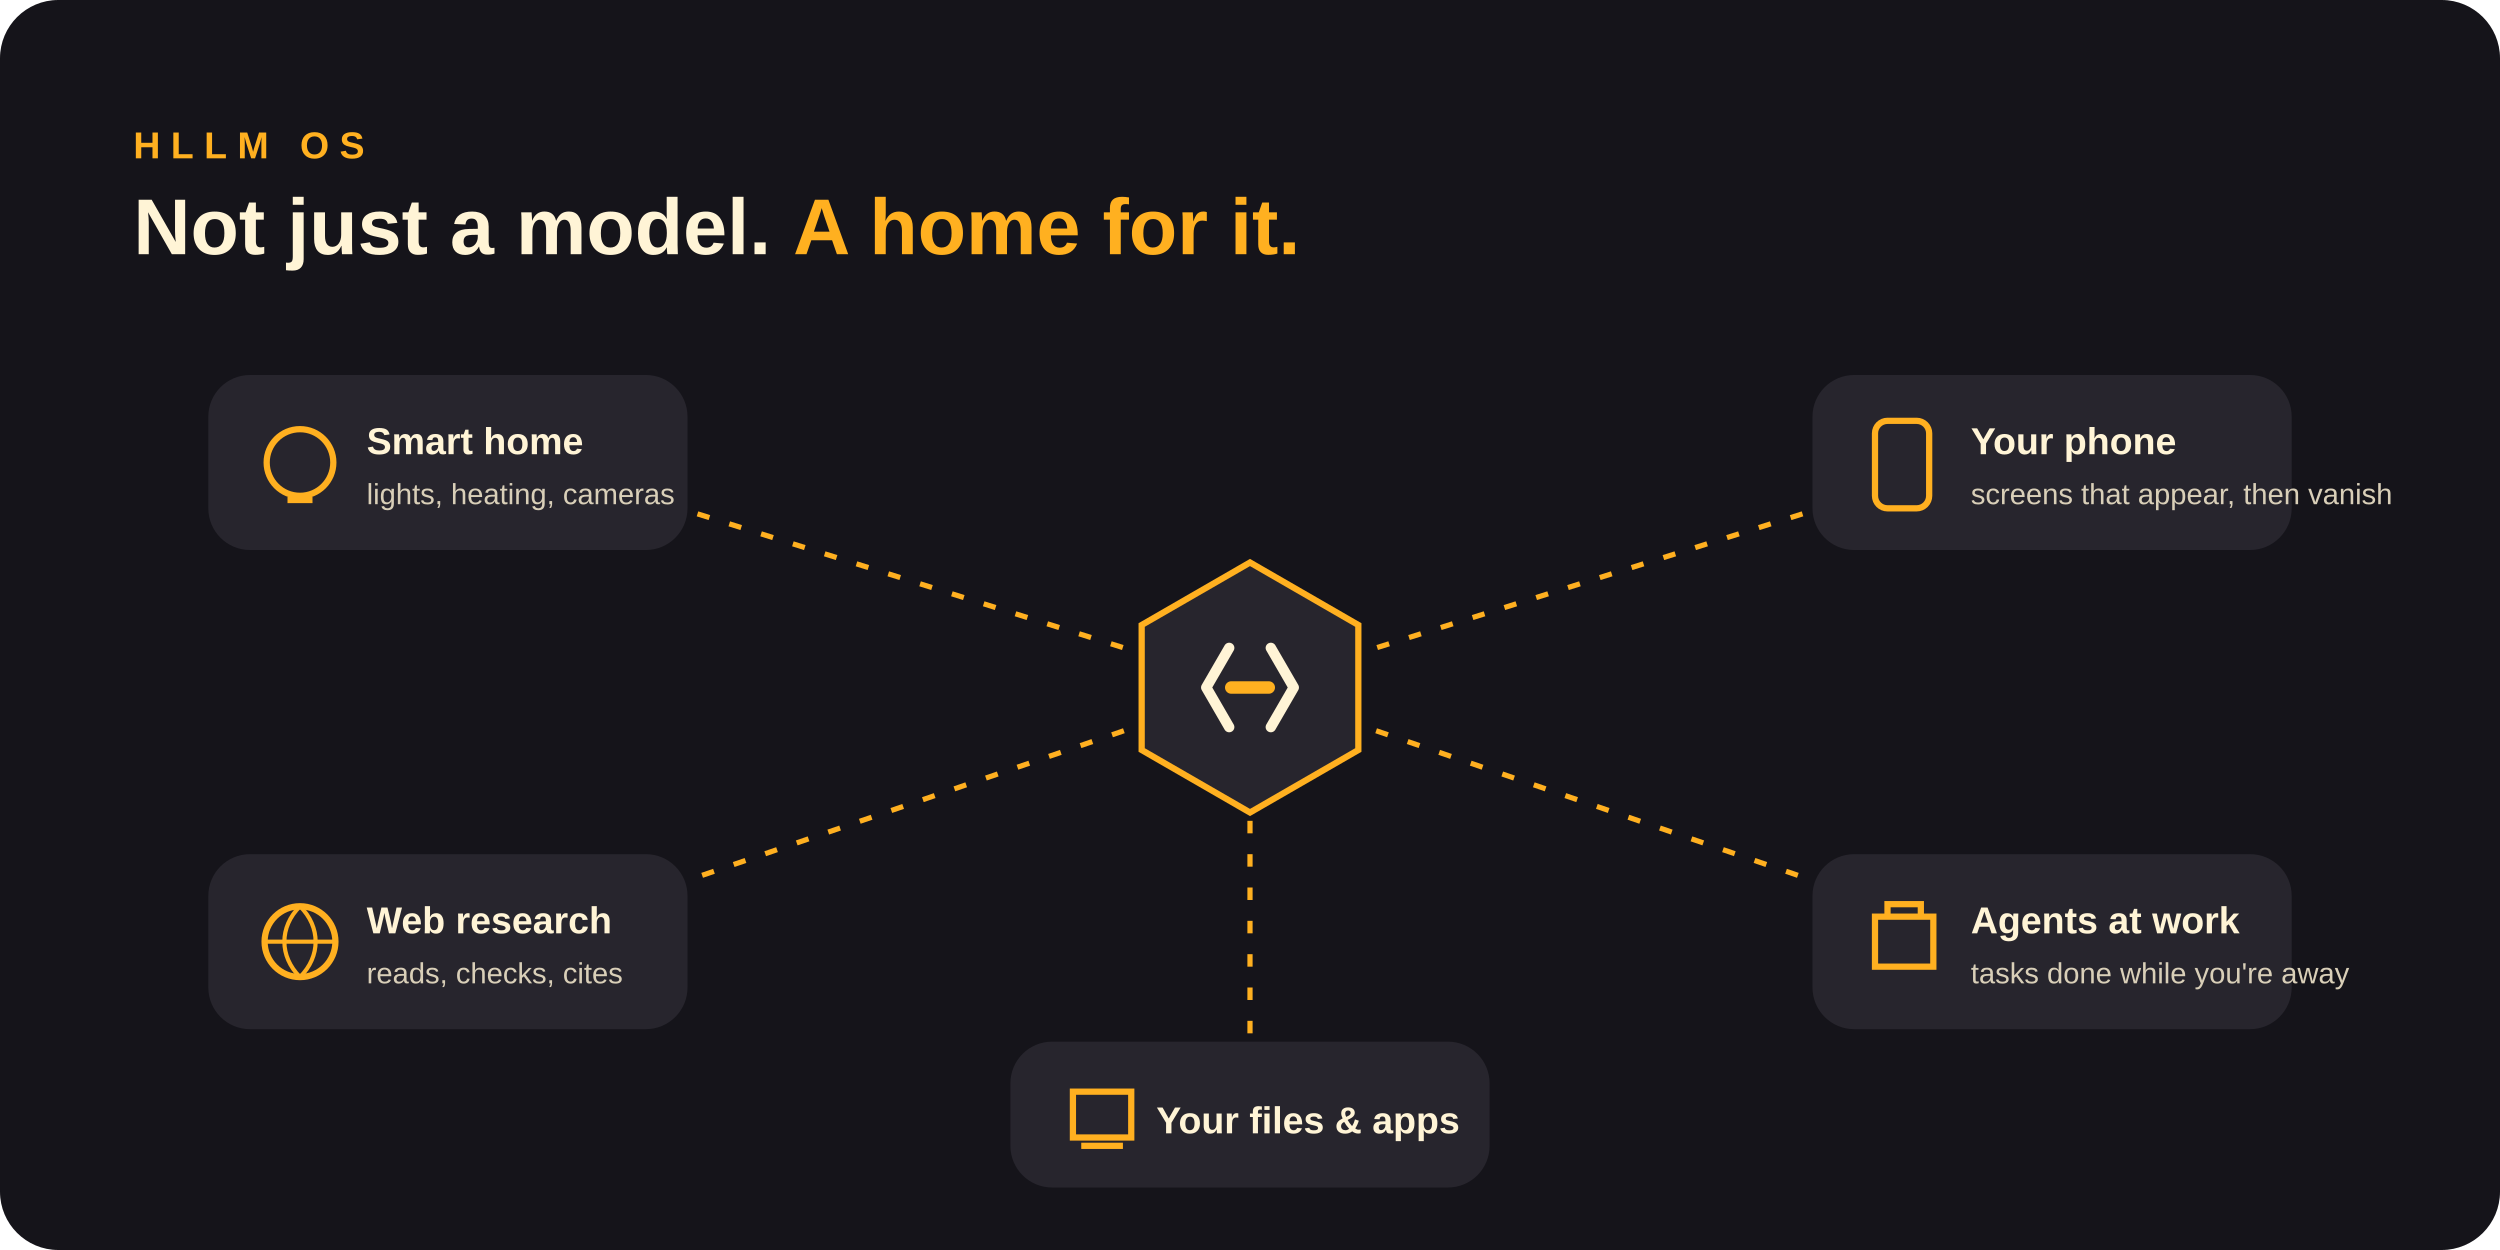
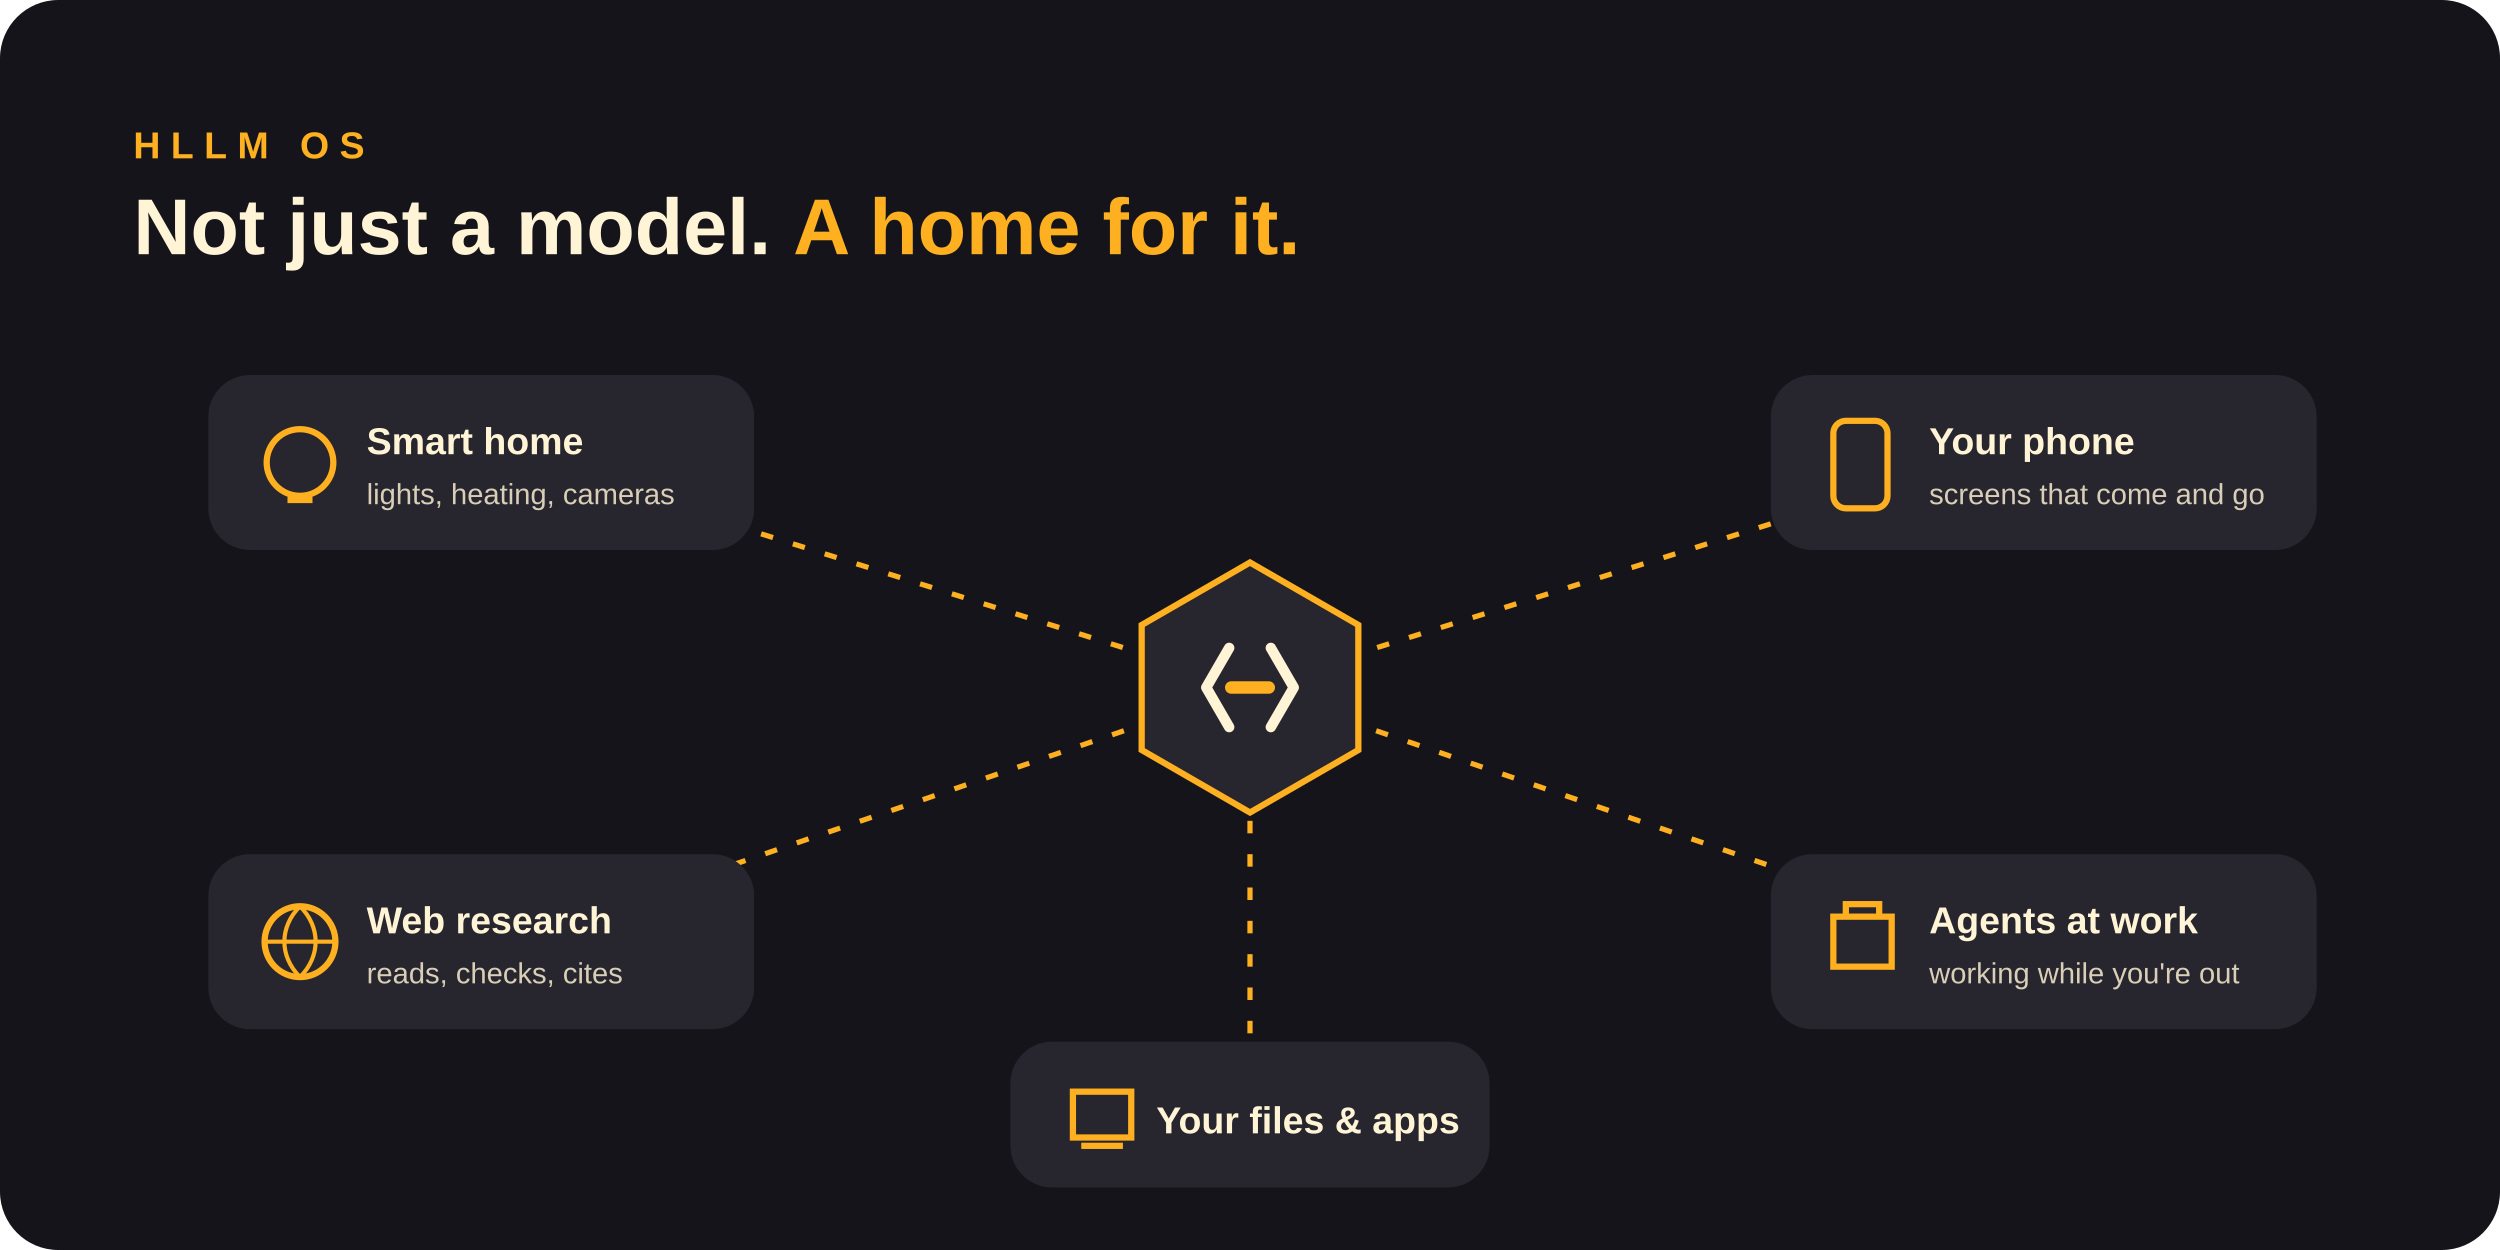
<svg xmlns="http://www.w3.org/2000/svg" viewBox="0 0 1200 600" width="1200" height="600" role="img" aria-label="HLLM OS connects your home, the web and your phone around one mind">
  <style>
text{font-family:"Segoe UI","Helvetica Neue",Arial,sans-serif}
.flow{stroke-dasharray:6 10;animation:flow 1.6s linear infinite}
@keyframes flow{to{stroke-dashoffset:-32}}
.core{animation:breathe 4s ease-in-out infinite;transform-origin:600px 330px}
@keyframes breathe{0%,100%{transform:scale(1)}50%{transform:scale(1.06)}}
.ring{animation:ring 4s ease-out infinite;transform-origin:600px 330px}
@keyframes ring{0%{transform:scale(.8);opacity:.6}100%{transform:scale(1.8);opacity:0}}
</style>
  <rect width="1200" height="600" rx="28" fill="#15141A" />
  <text x="64" y="76" font-size="18" font-weight="700" fill="#ffb020" letter-spacing="5">HLLM OS</text>
  <text x="64" y="122" font-size="38" font-weight="800" fill="#fff4d6">Not just a model. <tspan fill="#ffb020">A home for it.</tspan>
  </text>
  <g stroke="#ffb020" stroke-width="2.5" fill="none">
    <path class="flow" d="M600 330 L250 220" />
    <path class="flow" d="M600 330 L250 450" />
    <path class="flow" d="M600 330 L950 220" />
    <path class="flow" d="M600 330 L950 450" />
    <path class="flow" d="M600 330 L600 530" />
  </g>
  <path class="ring" d="M600 270 L652 300 L652 360 L600 390 L548 360 L548 300 Z" fill="none" stroke="#ffb020" stroke-width="2" />
  <g class="core">
    <path d="M600 270 L652 300 L652 360 L600 390 L548 360 L548 300 Z" fill="#27252d" stroke="#ffb020" stroke-width="3" />
    <g transform="translate(575 305) scale(.5)">
      <polyline points="30,12 8,50 30,88" fill="none" stroke="#fff4d6" stroke-width="10" stroke-linecap="round" stroke-linejoin="round" />
      <polyline points="70,12 92,50 70,88" fill="none" stroke="#fff4d6" stroke-width="10" stroke-linecap="round" stroke-linejoin="round" />
      <line x1="32" y1="50" x2="68" y2="50" stroke="#ffb020" stroke-width="12" stroke-linecap="round" />
    </g>
  </g>
  <g transform="translate(100 180)">
-     <rect width="230" height="84" rx="20" fill="#27252d" />
+     <rect width="262" height="84" rx="20" fill="#27252d" />
    <circle cx="44" cy="42" r="16" fill="none" stroke="#ffb020" stroke-width="3" />
    <path d="M38 60 h12" stroke="#ffb020" stroke-width="3" />
    <text x="76" y="38" font-size="18" font-weight="700" fill="#fff4d6">Smart home</text>
    <text x="76" y="62" font-size="14" fill="#d9cfb8">lights, heating, cameras</text>
  </g>
  <g transform="translate(100 410)">
-     <rect width="230" height="84" rx="20" fill="#27252d" />
+     <rect width="262" height="84" rx="20" fill="#27252d" />
    <circle cx="44" cy="42" r="17" fill="none" stroke="#ffb020" stroke-width="3" />
    <path d="M27 42 h34 M44 25 c-10 10 -10 24 0 34 c10 -10 10 -24 0 -34" fill="none" stroke="#ffb020" stroke-width="2" />
    <text x="76" y="38" font-size="18" font-weight="700" fill="#fff4d6">Web research</text>
    <text x="76" y="62" font-size="14" fill="#d9cfb8">reads, checks, cites</text>
  </g>
-   <g transform="translate(870 180)">
-     <rect width="230" height="84" rx="20" fill="#27252d" />
+   <g transform="translate(850 180)">
+     <rect width="262" height="84" rx="20" fill="#27252d" />
    <rect x="30" y="22" width="26" height="42" rx="6" fill="none" stroke="#ffb020" stroke-width="3" />
    <text x="76" y="38" font-size="18" font-weight="700" fill="#fff4d6">Your phone</text>
-     <text x="76" y="62" font-size="14" fill="#d9cfb8">screens that appear, then vanish</text>
+     <text x="76" y="62" font-size="14" fill="#d9cfb8">screens that come and go</text>
  </g>
-   <g transform="translate(870 410)">
-     <rect width="230" height="84" rx="20" fill="#27252d" />
+   <g transform="translate(850 410)">
+     <rect width="262" height="84" rx="20" fill="#27252d" />
    <path d="M30 30 h28 v24 h-28z M36 30 v-6 h16 v6" fill="none" stroke="#ffb020" stroke-width="3" />
    <text x="76" y="38" font-size="18" font-weight="700" fill="#fff4d6">Agents at work</text>
-     <text x="76" y="62" font-size="14" fill="#d9cfb8">tasks done while you're away</text>
+     <text x="76" y="62" font-size="14" fill="#d9cfb8">working while you're out</text>
  </g>
  <g transform="translate(485 500)">
    <rect width="230" height="70" rx="20" fill="#27252d" />
    <path d="M30 24 h28 v22 h-28z M34 50 h20" fill="none" stroke="#ffb020" stroke-width="3" />
    <text x="70" y="44" font-size="18" font-weight="700" fill="#fff4d6">Your files &amp; apps</text>
  </g>
</svg>
